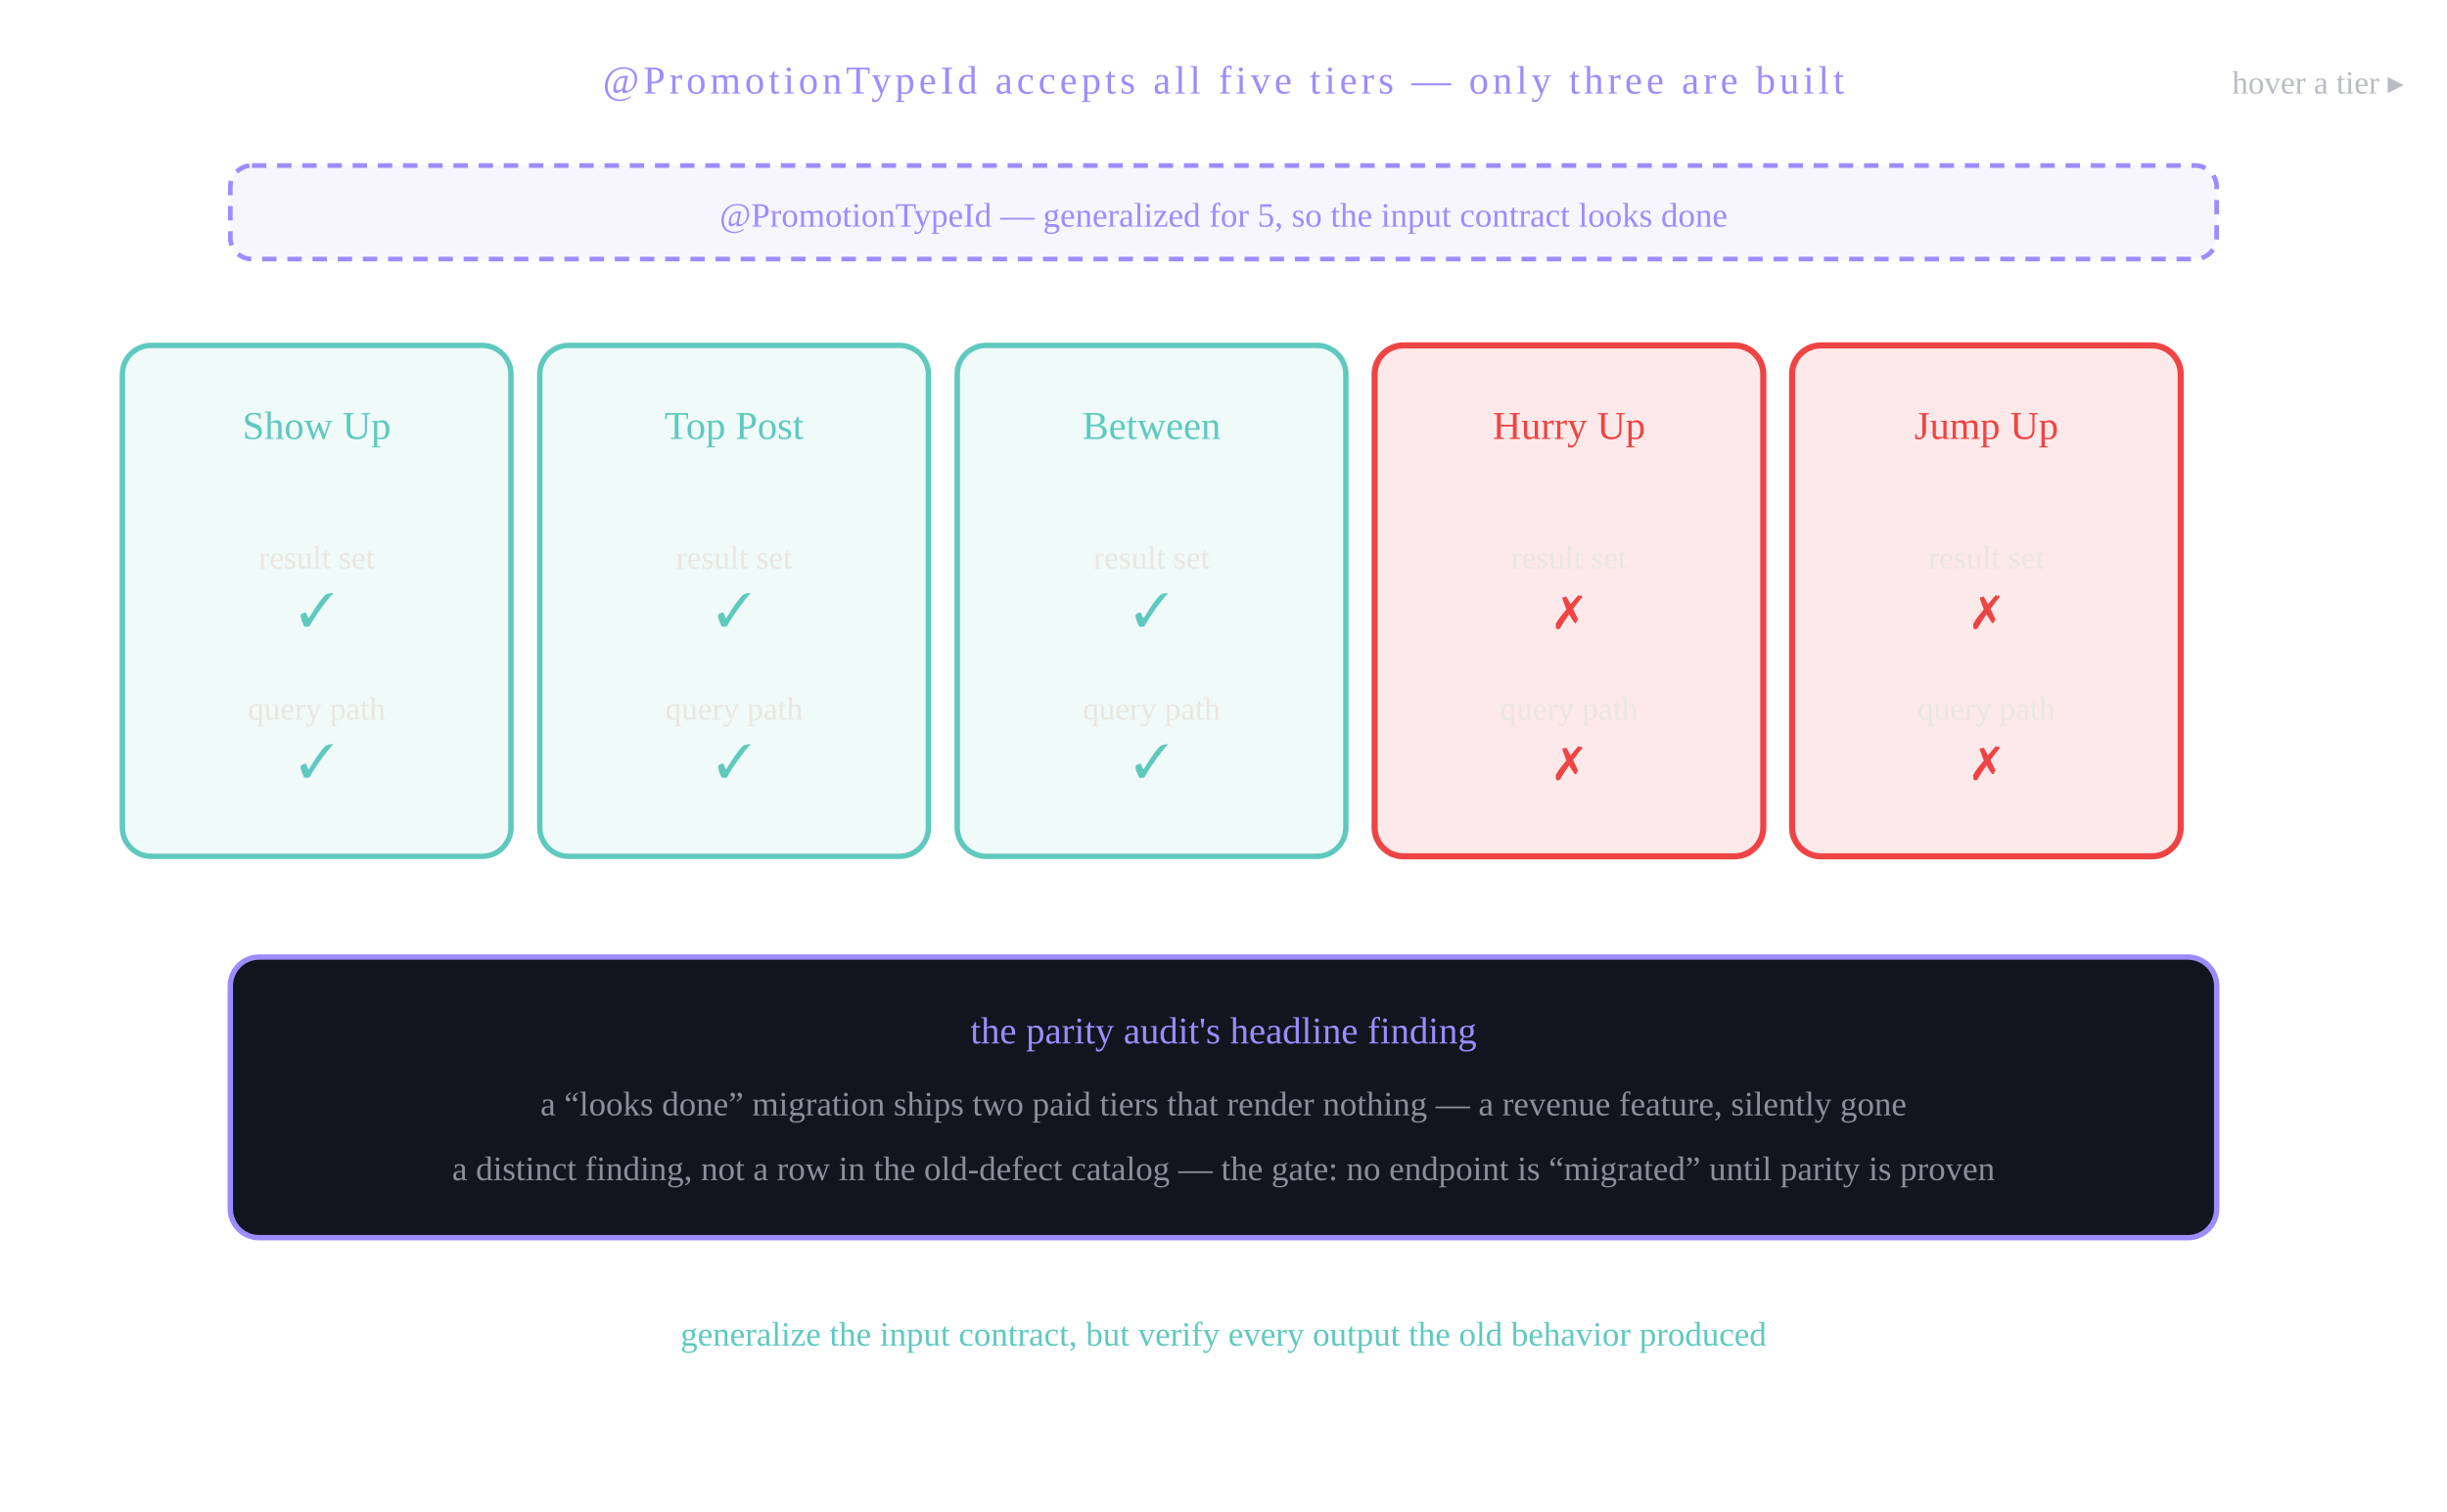
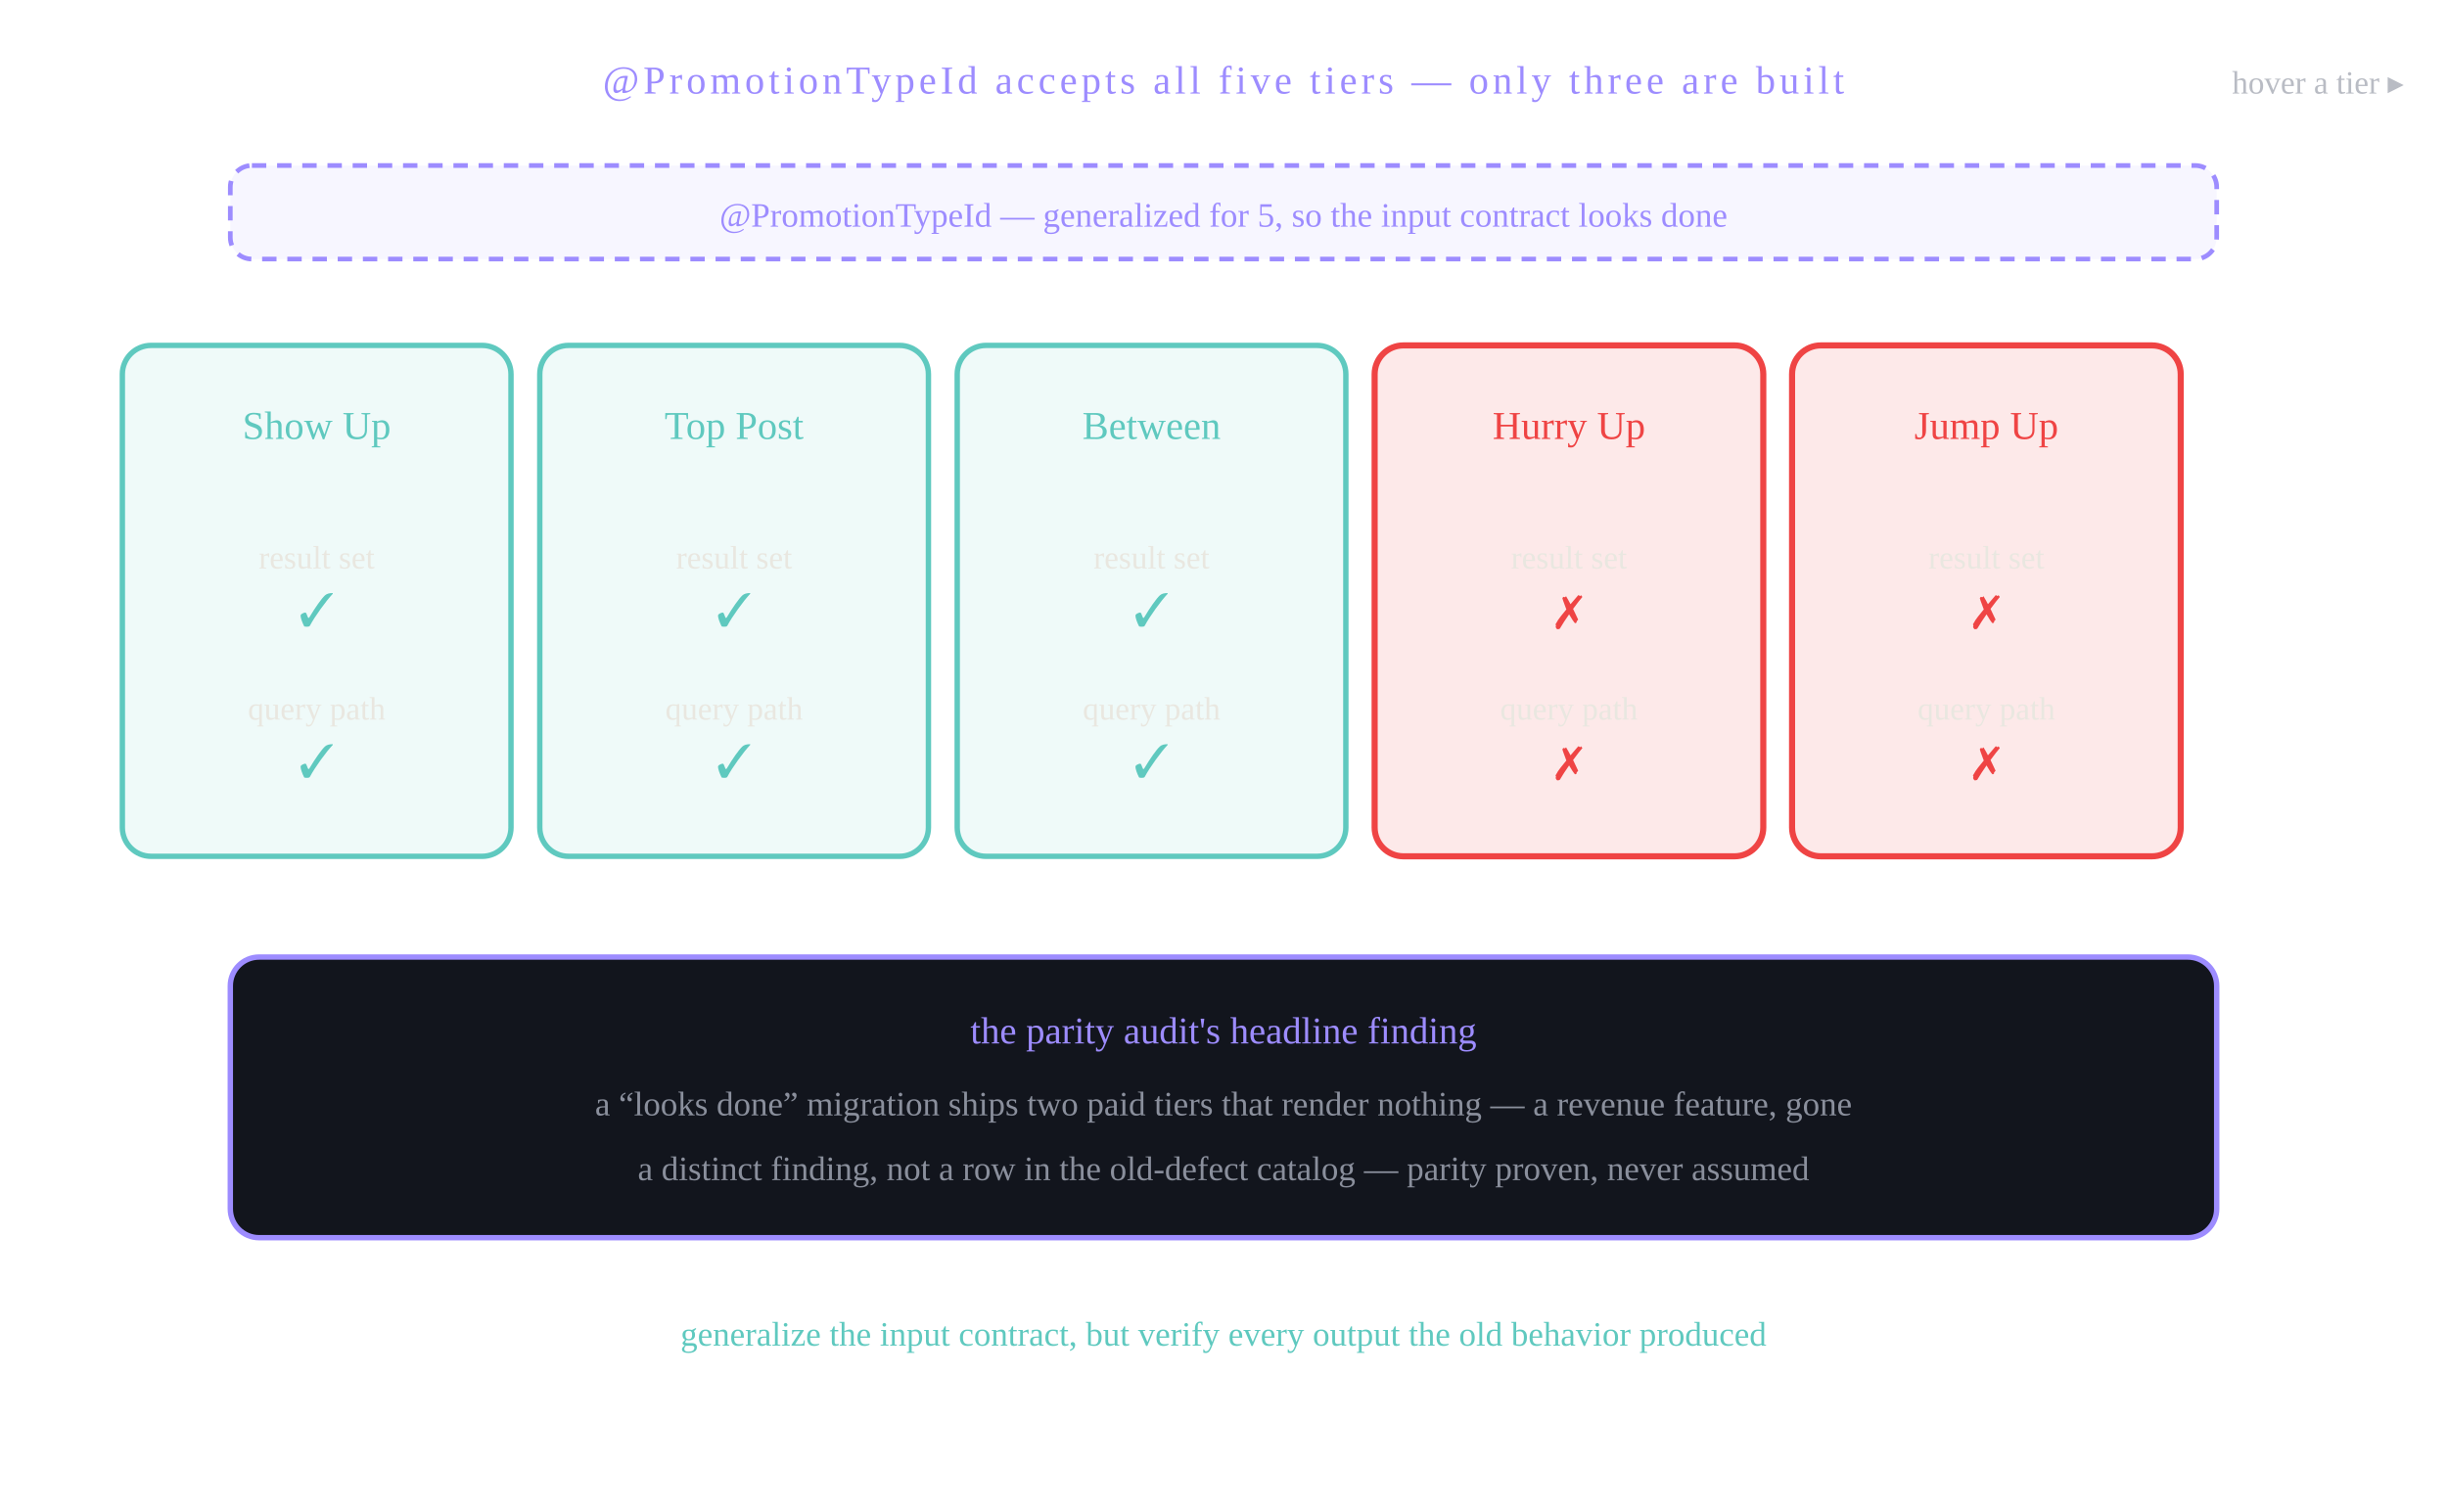
<svg xmlns="http://www.w3.org/2000/svg" viewBox="0 0 680 420" role="img" aria-labelledby="mpp-t mpp-d">
  <style>
    .mpp-node{ cursor:pointer; transition:opacity .2s ease; }
    .mpp-node:focus{ outline:none; }
    .mpp-hit{ fill:transparent; }
    svg:hover .mpp-node:not(:hover),
    svg:focus-within .mpp-node:not(:focus-within){ opacity:.3; }
    .mpp-box{ transition:stroke-width .2s ease; }
    .mpp-node:hover .mpp-box,
    .mpp-node:focus-within .mpp-box{ stroke-width:2.6; }
    .mpp-note{ opacity:0; transition:opacity .18s ease; }
    .mpp-node:hover .mpp-note,
    .mpp-node:focus-within .mpp-note{ opacity:1; }
    .mpp-hint{ opacity:.6; }
    svg:hover .mpp-hint, svg:focus-within .mpp-hint{ opacity:0; transition:opacity .25s ease; }
    @media (prefers-reduced-motion: reduce){ *{animation:none!important} }
  </style>
  <g style="font-family:var(--font-mono,'IBM Plex Mono',ui-monospace,monospace)" fill="var(--color-ink,#e9e7e0)" font-size="12">
    <text x="340" y="26" text-anchor="middle" font-size="11" letter-spacing="1.1" fill="var(--color-q1,#9d8cff)">@PromotionTypeId accepts all five tiers — only three are built</text>
    <g class="mpp-node" tabindex="0" role="group" aria-label="The filter contract accepts all five promotion types, so the input looks complete">
      <rect class="mpp-hit" x="60" y="42" width="560" height="34" />
      <rect class="mpp-box" x="64" y="46" width="552" height="26" rx="6" fill="var(--color-q1,#9d8cff)" fill-opacity="0.08" stroke="var(--color-q1,#9d8cff)" stroke-width="1.3" stroke-dasharray="4 3" />
      <text x="340" y="63" text-anchor="middle" font-size="9.5" fill="var(--color-q1,#9d8cff)">@PromotionTypeId — generalized for 5, so the input contract looks done</text>
    </g>
    <g class="mpp-node" tabindex="0" role="group" aria-label="Show Up: complete — has a result set and a query path">
      <rect class="mpp-hit" x="32" y="92" width="112" height="150" />
      <rect class="mpp-box" x="34" y="96" width="108" height="142" rx="8" fill="var(--color-q0,#5fc9bf)" fill-opacity="0.10" stroke="var(--color-q0,#5fc9bf)" stroke-width="1.5" />
      <text x="88" y="122" text-anchor="middle" font-size="11" fill="var(--color-q0,#5fc9bf)">Show Up</text>
      <text x="88" y="158" text-anchor="middle" font-size="9">result set</text>
      <text x="88" y="174" text-anchor="middle" font-size="13" fill="var(--color-q0,#5fc9bf)">✓</text>
      <text x="88" y="200" text-anchor="middle" font-size="9">query path</text>
      <text x="88" y="216" text-anchor="middle" font-size="13" fill="var(--color-q0,#5fc9bf)">✓</text>
      <text class="mpp-note" x="88" y="232" text-anchor="middle" font-size="8" fill="var(--color-muted,#8a8f9c)">ships</text>
    </g>
    <g class="mpp-node" tabindex="0" role="group" aria-label="Top Post: complete — has a result set and a query path">
      <rect class="mpp-hit" x="148" y="92" width="112" height="150" />
      <rect class="mpp-box" x="150" y="96" width="108" height="142" rx="8" fill="var(--color-q0,#5fc9bf)" fill-opacity="0.10" stroke="var(--color-q0,#5fc9bf)" stroke-width="1.5" />
      <text x="204" y="122" text-anchor="middle" font-size="11" fill="var(--color-q0,#5fc9bf)">Top Post</text>
      <text x="204" y="158" text-anchor="middle" font-size="9">result set</text>
      <text x="204" y="174" text-anchor="middle" font-size="13" fill="var(--color-q0,#5fc9bf)">✓</text>
      <text x="204" y="200" text-anchor="middle" font-size="9">query path</text>
      <text x="204" y="216" text-anchor="middle" font-size="13" fill="var(--color-q0,#5fc9bf)">✓</text>
      <text class="mpp-note" x="204" y="232" text-anchor="middle" font-size="8" fill="var(--color-muted,#8a8f9c)">ships</text>
    </g>
    <g class="mpp-node" tabindex="0" role="group" aria-label="Between: complete — has a result set and a query path">
      <rect class="mpp-hit" x="264" y="92" width="112" height="150" />
      <rect class="mpp-box" x="266" y="96" width="108" height="142" rx="8" fill="var(--color-q0,#5fc9bf)" fill-opacity="0.10" stroke="var(--color-q0,#5fc9bf)" stroke-width="1.5" />
      <text x="320" y="122" text-anchor="middle" font-size="11" fill="var(--color-q0,#5fc9bf)">Between</text>
      <text x="320" y="158" text-anchor="middle" font-size="9">result set</text>
      <text x="320" y="174" text-anchor="middle" font-size="13" fill="var(--color-q0,#5fc9bf)">✓</text>
      <text x="320" y="200" text-anchor="middle" font-size="9">query path</text>
      <text x="320" y="216" text-anchor="middle" font-size="13" fill="var(--color-q0,#5fc9bf)">✓</text>
      <text class="mpp-note" x="320" y="232" text-anchor="middle" font-size="8" fill="var(--color-muted,#8a8f9c)">ships</text>
    </g>
    <g class="mpp-node" tabindex="0" role="group" aria-label="Hurry Up: owed — filter parameter exists but there is no result set and no query path, so it would silently disappear">
      <rect class="mpp-hit" x="380" y="92" width="112" height="150" />
      <rect class="mpp-box" x="382" y="96" width="108" height="142" rx="8" fill="var(--color-error,#ef4444)" fill-opacity="0.12" stroke="var(--color-error,#ef4444)" stroke-width="1.7" />
      <text x="436" y="122" text-anchor="middle" font-size="11" fill="var(--color-error,#ef4444)">Hurry Up</text>
      <text x="436" y="158" text-anchor="middle" font-size="9">result set</text>
      <text x="436" y="174" text-anchor="middle" font-size="13" fill="var(--color-error,#ef4444)">✗</text>
      <text x="436" y="200" text-anchor="middle" font-size="9">query path</text>
      <text x="436" y="216" text-anchor="middle" font-size="13" fill="var(--color-error,#ef4444)">✗</text>
      <text class="mpp-note" x="436" y="232" text-anchor="middle" font-size="8" fill="var(--color-error,#ef4444)">paid, never renders</text>
    </g>
    <g class="mpp-node" tabindex="0" role="group" aria-label="Jump Up: owed — filter parameter exists but there is no result set and no query path, so it would silently disappear">
      <rect class="mpp-hit" x="496" y="92" width="112" height="150" />
      <rect class="mpp-box" x="498" y="96" width="108" height="142" rx="8" fill="var(--color-error,#ef4444)" fill-opacity="0.12" stroke="var(--color-error,#ef4444)" stroke-width="1.7" />
      <text x="552" y="122" text-anchor="middle" font-size="11" fill="var(--color-error,#ef4444)">Jump Up</text>
      <text x="552" y="158" text-anchor="middle" font-size="9">result set</text>
      <text x="552" y="174" text-anchor="middle" font-size="13" fill="var(--color-error,#ef4444)">✗</text>
      <text x="552" y="200" text-anchor="middle" font-size="9">query path</text>
      <text x="552" y="216" text-anchor="middle" font-size="13" fill="var(--color-error,#ef4444)">✗</text>
      <text class="mpp-note" x="552" y="232" text-anchor="middle" font-size="8" fill="var(--color-error,#ef4444)">paid, never renders</text>
    </g>
    <g class="mpp-node" tabindex="0" role="group" aria-label="The parity finding: two paid tiers with a filter but no output would ship silently missing; a distinct finding, not a row in the old-defect catalog, and now the gate before an endpoint is called migrated">
      <rect class="mpp-hit" x="60" y="262" width="560" height="86" />
      <rect class="mpp-box" x="64" y="266" width="552" height="78" rx="8" fill="var(--color-surface,#12151d)" stroke="var(--color-q1,#9d8cff)" stroke-width="1.5" />
      <text x="340" y="290" text-anchor="middle" font-size="10.5" fill="var(--color-q1,#9d8cff)">the parity audit's headline finding</text>
-       <text x="340" y="310" text-anchor="middle" font-size="9.5" fill="var(--color-muted,#8a8f9c)">a “looks done” migration ships two paid tiers that render nothing — a revenue feature, silently gone</text>
-       <text x="340" y="328" text-anchor="middle" font-size="9.5" fill="var(--color-muted,#8a8f9c)">a distinct finding, not a row in the old-defect catalog — the gate: no endpoint is “migrated” until parity is proven</text>
+       <text x="340" y="310" text-anchor="middle" font-size="9.5" fill="var(--color-muted,#8a8f9c)">a “looks done” migration ships two paid tiers that render nothing — a revenue feature, gone</text>
+       <text x="340" y="328" text-anchor="middle" font-size="9.5" fill="var(--color-muted,#8a8f9c)">a distinct finding, not a row in the old-defect catalog — parity proven, never assumed</text>
    </g>
    <text x="340" y="374" text-anchor="middle" font-size="9.5" fill="var(--color-q0,#5fc9bf)">generalize the input contract, but verify every output the old behavior produced</text>
    <text class="mpp-hint" x="668" y="26" text-anchor="end" font-size="9" fill="var(--color-muted,#8a8f9c)">hover a tier ▸</text>
  </g>
</svg>
